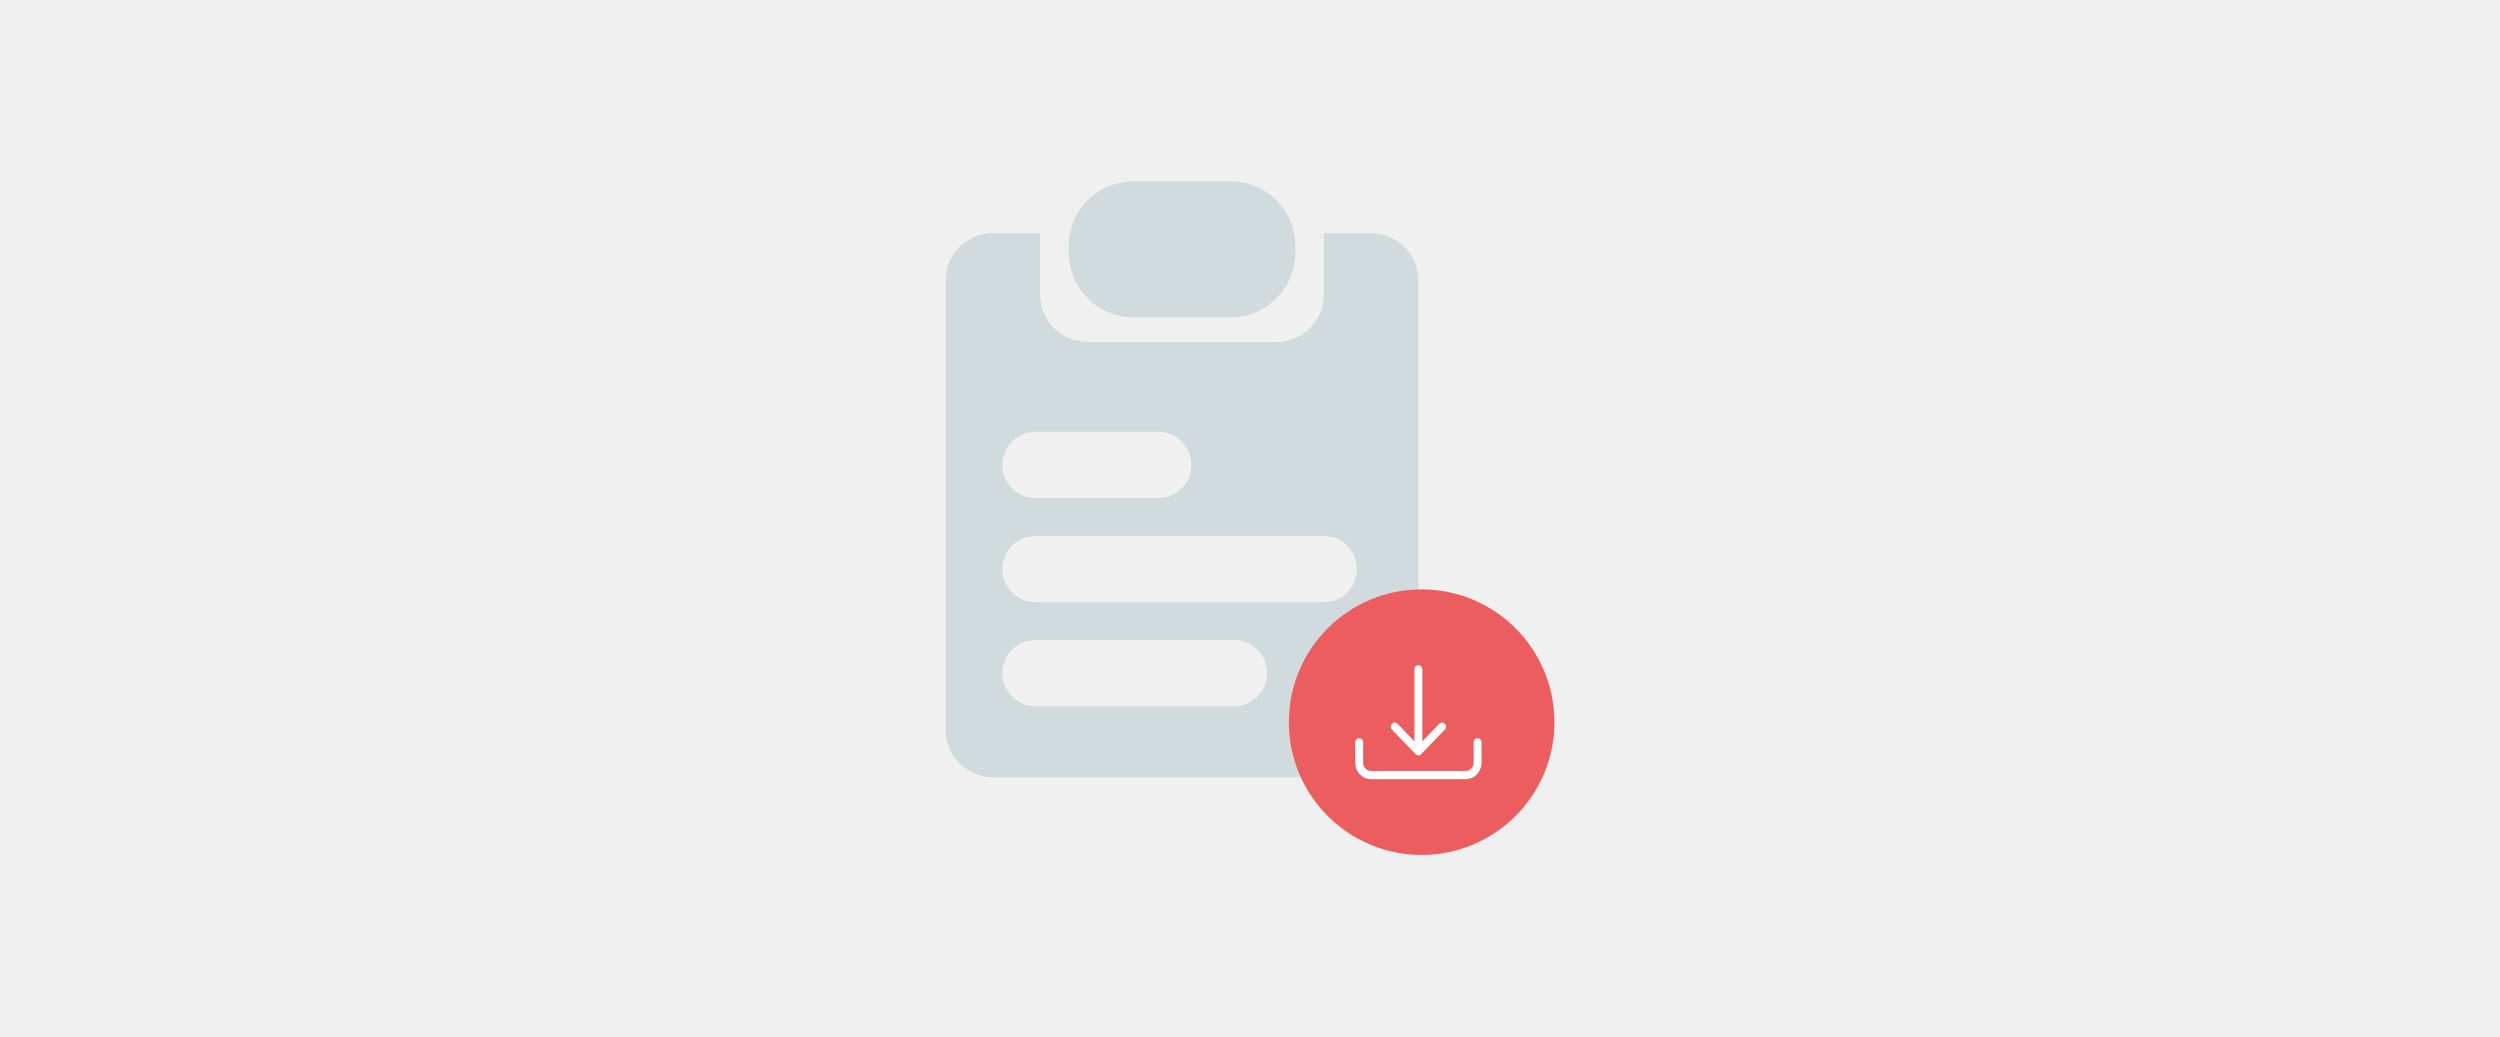
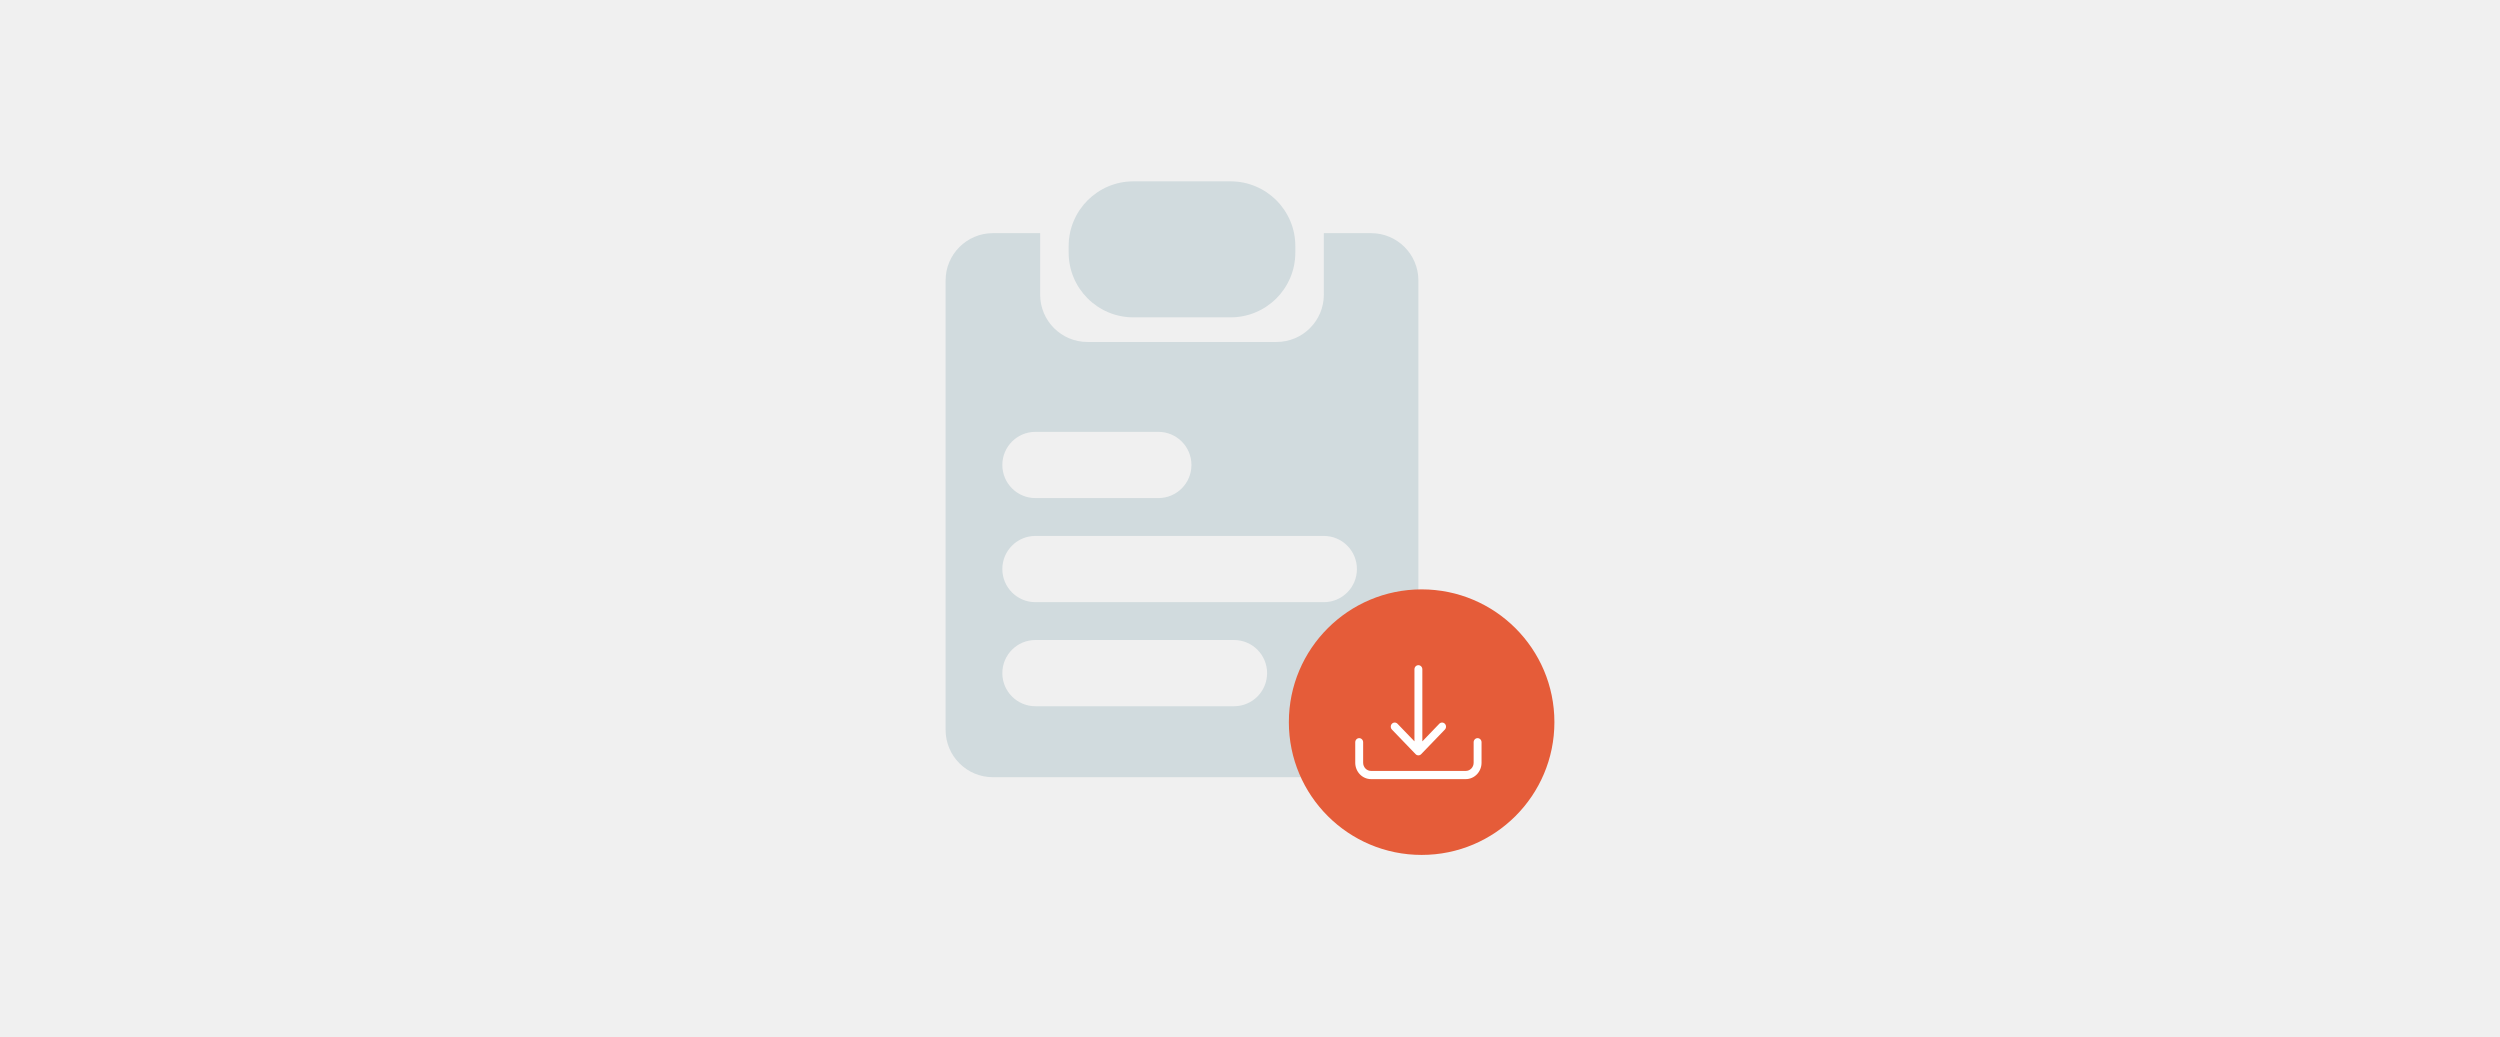
<svg xmlns="http://www.w3.org/2000/svg" width="386" height="160" viewBox="0 0 386 160" fill="none">
  <path fill-rule="evenodd" clip-rule="evenodd" d="M153.3 36H160.6V45.496C160.6 49.53 163.868 52.8 167.9 52.8H197.1C201.132 52.8 204.4 49.53 204.4 45.496V36H211.7C215.732 36 219 39.27 219 43.304V112.696C219 116.73 215.732 120 211.7 120H153.3C149.268 120 146 116.73 146 112.696V43.304C146 39.27 149.268 36 153.3 36ZM159.87 66.678C157.048 66.678 154.76 68.967 154.76 71.791C154.76 74.615 157.048 76.904 159.87 76.904H178.85C181.672 76.904 183.96 74.615 183.96 71.791C183.96 68.967 181.672 66.678 178.85 66.678H159.87ZM154.76 87.861C154.76 85.037 157.048 82.748 159.87 82.748H204.4C207.222 82.748 209.51 85.037 209.51 87.861C209.51 90.685 207.222 92.974 204.4 92.974H159.87C157.048 92.974 154.76 90.685 154.76 87.861ZM159.87 98.817C157.048 98.817 154.76 101.107 154.76 103.93C154.76 106.754 157.048 109.043 159.87 109.043H190.53C193.352 109.043 195.64 106.754 195.64 103.93C195.64 101.107 193.352 98.817 190.53 98.817H159.87Z" fill="#D1DBDE" />
  <rect x="165" y="28" width="35" height="21" rx="10" fill="#D1DBDE" />
-   <circle cx="219.5" cy="111.5" r="20.5" fill="#EB5D5E" />
+   <circle cx="219.5" cy="111.5" r="20.5" fill="#E55C39" />
  <path d="M209.859 113.968C210.021 113.968 210.176 114.035 210.29 114.153C210.405 114.272 210.469 114.433 210.469 114.601V117.765C210.469 118.1 210.597 118.422 210.826 118.66C211.054 118.897 211.364 119.03 211.688 119.03H226.312C226.636 119.03 226.946 118.897 227.174 118.66C227.403 118.422 227.531 118.1 227.531 117.765V114.601C227.531 114.433 227.595 114.272 227.71 114.153C227.824 114.035 227.979 113.968 228.141 113.968C228.302 113.968 228.457 114.035 228.572 114.153C228.686 114.272 228.75 114.433 228.75 114.601V117.765C228.75 118.436 228.493 119.08 228.036 119.555C227.579 120.029 226.959 120.296 226.312 120.296H211.688C211.041 120.296 210.421 120.029 209.964 119.555C209.507 119.08 209.25 118.436 209.25 117.765V114.601C209.25 114.433 209.314 114.272 209.428 114.153C209.543 114.035 209.698 113.968 209.859 113.968Z" fill="white" />
  <path d="M218.569 116.441C218.625 116.5 218.692 116.547 218.766 116.579C218.84 116.611 218.92 116.627 219 116.627C219.08 116.627 219.16 116.611 219.234 116.579C219.308 116.547 219.375 116.5 219.431 116.441L223.088 112.644C223.202 112.525 223.266 112.364 223.266 112.196C223.266 112.028 223.202 111.867 223.088 111.748C222.973 111.629 222.818 111.562 222.656 111.562C222.494 111.562 222.339 111.629 222.225 111.748L219.609 114.465V103.337C219.609 103.169 219.545 103.008 219.431 102.889C219.317 102.771 219.162 102.704 219 102.704C218.838 102.704 218.683 102.771 218.569 102.889C218.455 103.008 218.391 103.169 218.391 103.337V114.465L215.775 111.748C215.661 111.629 215.506 111.562 215.344 111.562C215.182 111.562 215.027 111.629 214.912 111.748C214.798 111.867 214.734 112.028 214.734 112.196C214.734 112.364 214.798 112.525 214.912 112.644L218.569 116.441Z" fill="white" />
</svg>
